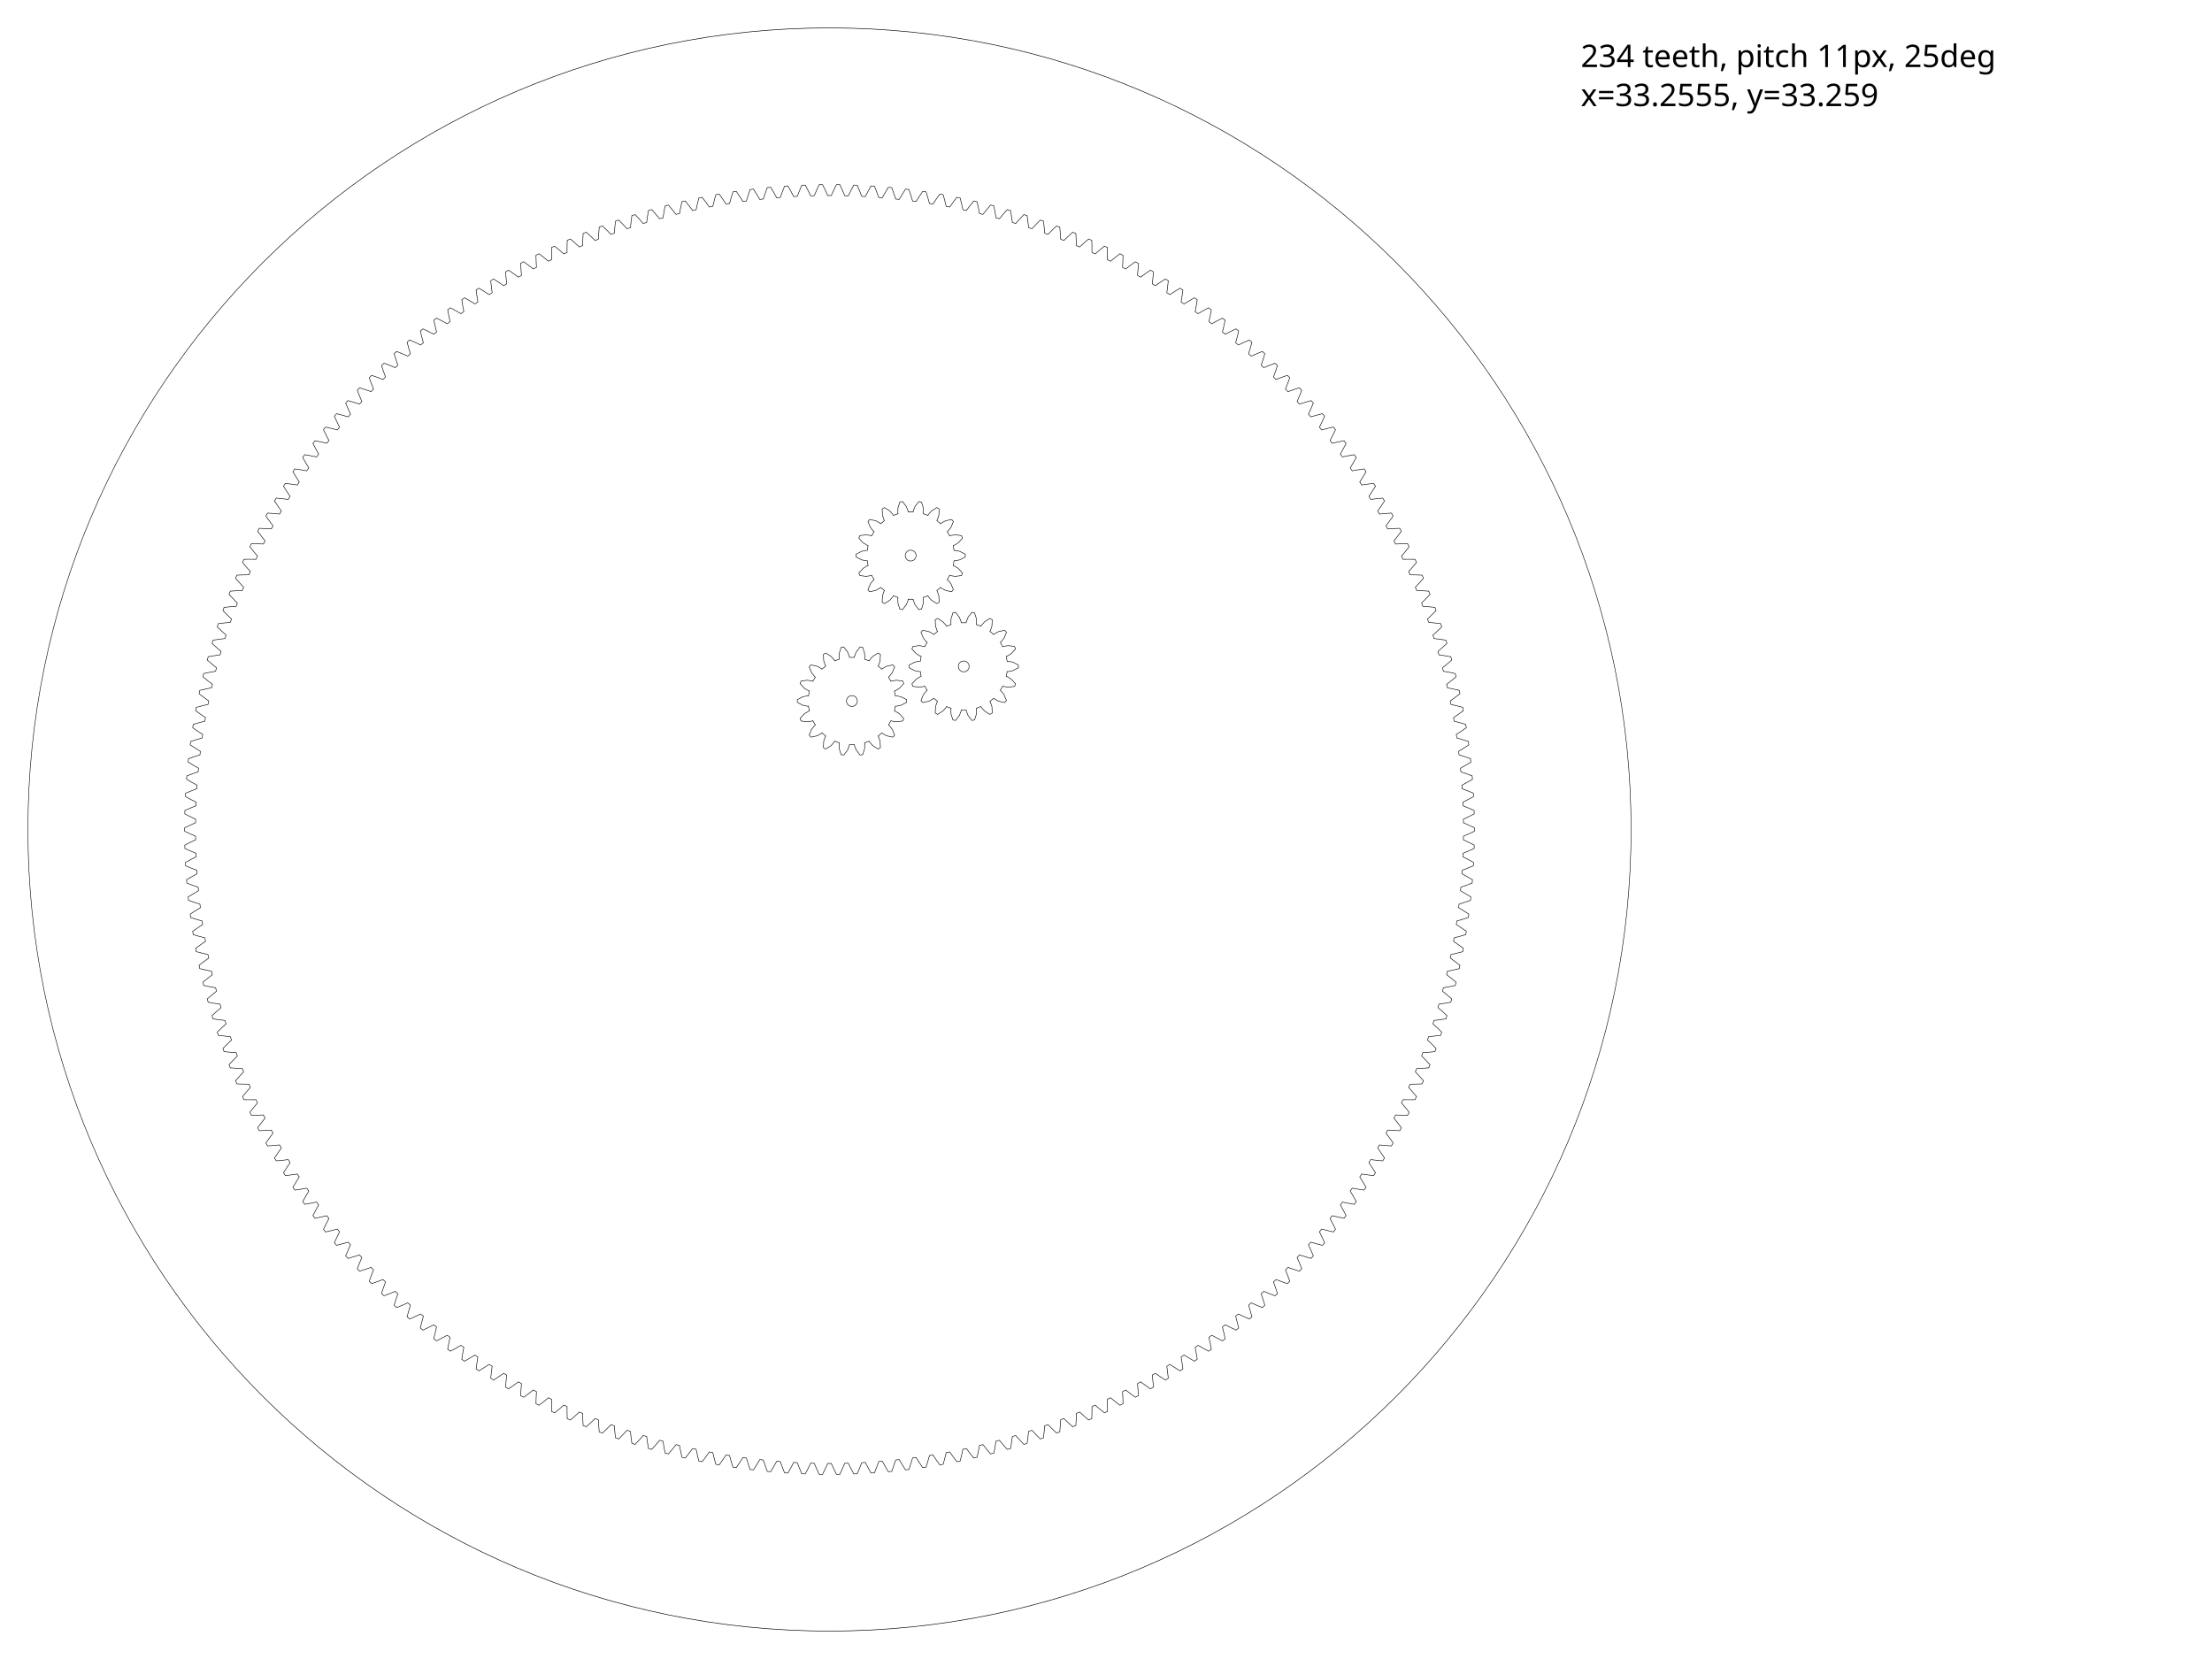
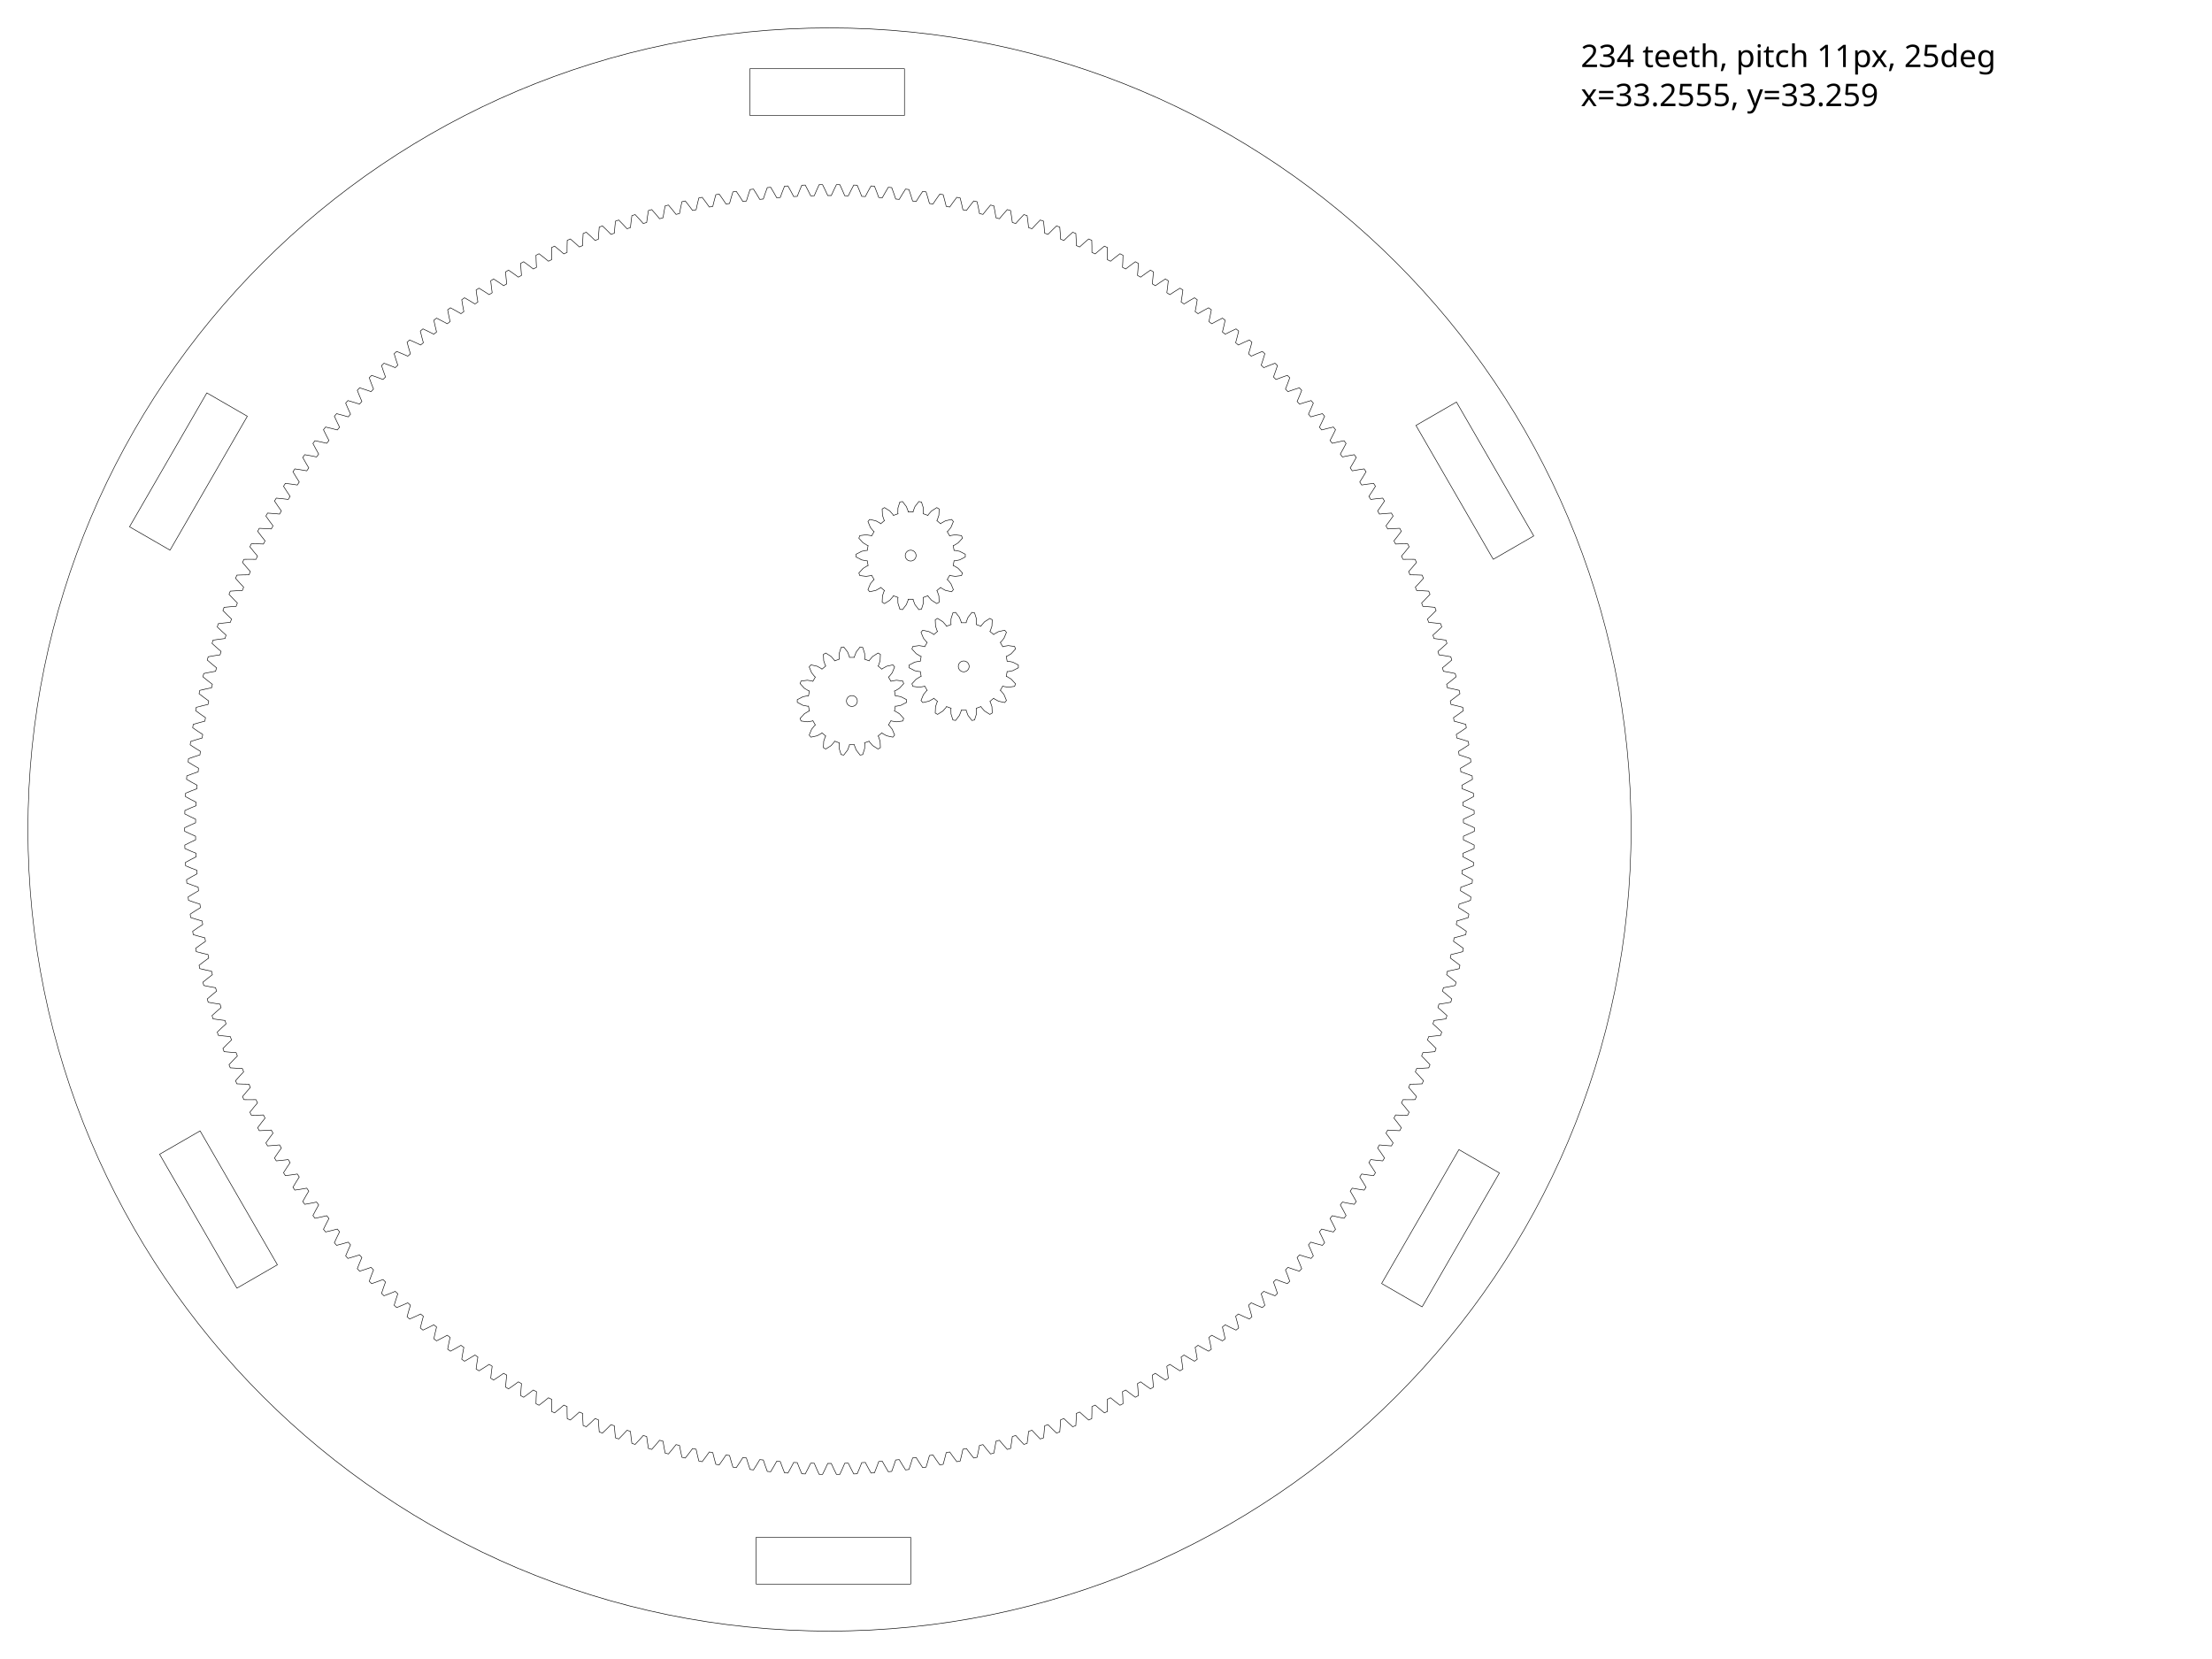
<svg xmlns="http://www.w3.org/2000/svg" width="1417.323" height="1062.992" id="svg2" version="1.1">
  <defs id="defs4" />
  <g transform="translate(0,10.62983)" id="layer1">
    <text transform="translate(0,-10.62983)" id="text3064" y="42.992" x="1012.857" style="font-size:20px;font-style:normal;font-weight:normal;line-height:125%;letter-spacing:0px;word-spacing:0px;fill:#000000;fill-opacity:1;stroke:none;font-family:Sans" xml:space="preserve">
      <tspan y="42.992" x="1012.857" id="tspan3066">234 teeth, pitch 11px, 25deg</tspan>
      <tspan id="tspan3068" y="67.992" x="1012.857">x=33.2555, y=33.259</tspan>
    </text>
    <g id="g4046" transform="matrix(1.000106,0,0,1.000106,-15.26731,28.97488)">
      <path style="fill:none;stroke:#000000;stroke-width:0.271;stroke-linecap:round;stroke-linejoin:round;stroke-miterlimit:4;stroke-opacity:1;stroke-dasharray:none" id="path3012" d="m 1001.429,770.849 c 0,204.74 -186.441,370.714 -416.429,370.714 -229.987,0 -416.429,-165.974 -416.429,-370.714 0,-204.74 186.441,-370.714 416.429,-370.714 229.987,0 416.429,165.974 416.429,370.714 z" transform="matrix(1.23322,0,0,1.385293,-174.7281,-576.0128)" />
      <g style="fill:none;stroke:#000000;stroke-width:0.354;stroke-miterlimit:4;stroke-opacity:1;stroke-dasharray:none" transform="translate(546.7055,491.8392)" id="g4028">
        <path style="fill:none;stroke:#000000;stroke-width:0.354;stroke-miterlimit:4;stroke-opacity:1;stroke-dasharray:none" d="m 406.141,-4.313 3.515,1.563 3.509,1.655 0,2.19 -3.509,1.655 -3.515,1.563 -0.031,2.28 3.472,1.656 3.463,1.749 -0.059,2.189 -3.552,1.56 -3.556,1.468 -0.091,2.279 3.426,1.749 3.415,1.841 -0.118,2.187 -3.593,1.464 -3.593,1.372 -0.153,2.275 3.377,1.841 3.365,1.931 -0.176,2.184 -3.631,1.367 -3.629,1.274 -0.214,2.271 3.327,1.93 3.311,2.022 -0.234,2.177 -3.667,1.27 -3.662,1.176 -0.275,2.264 3.274,2.019 3.256,2.11 -0.293,2.171 -3.699,1.17 -3.693,1.078 -0.335,2.256 3.219,2.106 3.198,2.196 -0.351,2.162 -3.729,1.071 -3.721,0.978 -0.396,2.246 3.161,2.192 3.139,2.282 -0.41,2.151 -3.756,0.97 -3.745,0.879 -0.457,2.234 3.102,2.276 3.075,2.365 -0.466,2.14 -3.782,0.869 -3.767,0.777 -0.516,2.221 3.039,2.359 3.011,2.446 -0.524,2.127 -3.803,0.767 -3.787,0.676 -0.576,2.207 2.975,2.439 2.944,2.527 -0.581,2.111 -3.822,0.665 -3.804,0.574 -0.634,2.191 2.908,2.518 2.875,2.604 -0.638,2.096 -3.838,0.562 -3.818,0.471 -0.693,2.173 2.839,2.595 2.805,2.681 -0.694,2.078 -3.853,0.458 -3.829,0.369 -0.751,2.154 2.769,2.67 2.731,2.756 -0.749,2.058 -3.863,0.355 -3.838,0.266 -0.808,2.132 2.695,2.744 2.657,2.828 -0.804,2.037 -3.872,0.251 -3.843,0.163 -0.866,2.11 2.622,2.815 2.579,2.898 -0.858,2.015 -3.877,0.147 -3.846,0.06 -0.922,2.086 2.544,2.885 2.501,2.966 -0.912,1.991 -3.88,0.043 -3.846,-0.044 -0.978,2.061 2.467,2.952 2.42,3.032 -0.965,1.966 -3.88,-0.061 -3.844,-0.147 -1.032,2.033 2.386,3.017 2.338,3.097 -1.018,1.939 -3.876,-0.166 -3.839,-0.249 -1.086,2.004 2.304,3.081 2.254,3.157 -1.069,1.912 -3.871,-0.27 -3.83,-0.353 -1.141,1.975 2.221,3.141 2.169,3.217 -1.121,1.882 -3.862,-0.373 -3.819,-0.455 -1.193,1.943 2.136,3.2 2.081,3.274 -1.171,1.851 -3.85,-0.477 -3.806,-0.558 -1.245,1.911 2.049,3.256 1.993,3.329 -1.22,1.819 -3.836,-0.58 -3.79,-0.66 -1.295,1.877 1.961,3.309 1.902,3.381 -1.268,1.786 -3.819,-0.683 -3.771,-0.761 -1.345,1.841 1.871,3.361 1.811,3.431 -1.315,1.751 -3.8,-0.785 -3.749,-0.862 -1.394,1.804 1.78,3.41 1.719,3.478 -1.362,1.716 -3.778,-0.887 -3.724,-0.963 -1.442,1.766 1.688,3.457 1.625,3.523 -1.408,1.678 -3.752,-0.988 -3.697,-1.062 -1.49,1.727 1.595,3.501 1.529,3.565 -1.452,1.64 -3.724,-1.089 -3.667,-1.161 -1.535,1.687 1.5,3.542 1.433,3.605 -1.496,1.6 -3.693,-1.188 -3.635,-1.259 -1.58,1.645 1.405,3.581 1.335,3.642 -1.538,1.559 -3.66,-1.286 -3.6,-1.357 -1.623,1.602 1.308,3.618 1.237,3.677 -1.58,1.517 -3.624,-1.384 -3.562,-1.453 -1.666,1.558 1.211,3.651 1.138,3.709 -1.62,1.474 -3.586,-1.481 -3.521,-1.548 -1.707,1.513 1.112,3.682 1.038,3.738 -1.659,1.431 -3.545,-1.577 -3.479,-1.642 -1.747,1.466 1.013,3.711 0.937,3.765 -1.696,1.385 -3.501,-1.672 -3.434,-1.734 -1.786,1.418 0.913,3.737 0.836,3.789 -1.733,1.339 -3.455,-1.765 -3.386,-1.826 -1.823,1.37 0.812,3.76 0.734,3.81 -1.768,1.292 -3.407,-1.857 -3.335,-1.916 -1.86,1.32 0.711,3.781 0.632,3.828 -1.803,1.244 -3.355,-1.948 -3.283,-2.005 -1.894,1.27 0.609,3.798 0.528,3.844 -1.835,1.195 -3.302,-2.037 -3.228,-2.092 -1.927,1.218 0.507,3.814 0.425,3.856 -1.867,1.146 -3.246,-2.126 -3.17,-2.178 -1.96,1.167 0.404,3.825 0.322,3.867 -1.897,1.095 -3.188,-2.212 -3.111,-2.263 -1.99,1.114 0.302,3.835 0.217,3.874 -1.925,1.043 -3.128,-2.296 -3.049,-2.345 -2.019,1.059 0.198,3.842 0.114,3.878 -1.953,0.992 -3.064,-2.38 -2.985,-2.426 -2.047,1.005 0.095,3.846 0.009,3.879 -1.979,0.939 -2.999,-2.461 -2.919,-2.505 -2.073,0.95 -0.008,3.846 -0.095,3.879 -2.003,0.885 -2.933,-2.54 -2.85,-2.583 -2.098,0.893 -0.112,3.846 -0.199,3.874 -2.026,0.832 -2.863,-2.619 -2.78,-2.659 -2.121,0.838 -0.215,3.84 -0.303,3.868 -2.048,0.777 -2.791,-2.694 -2.708,-2.733 -2.143,0.78 -0.318,3.834 -0.406,3.858 -2.068,0.722 -2.719,-2.769 -2.633,-2.804 -2.163,0.722 -0.421,3.824 -0.51,3.846 -2.086,0.666 -2.643,-2.84 -2.557,-2.874 -2.182,0.663 -0.523,3.812 -0.613,3.831 -2.104,0.609 -2.566,-2.91 -2.479,-2.942 -2.199,0.605 -0.625,3.796 -0.716,3.813 -2.119,0.553 -2.487,-2.978 -2.399,-3.007 -2.214,0.545 -0.727,3.778 -0.818,3.792 -2.133,0.496 -2.406,-3.044 -2.318,-3.07 -2.228,0.486 -0.828,3.757 -0.919,3.769 -2.146,0.438 -2.324,-3.107 -2.234,-3.132 -2.24,0.426 -0.929,3.733 -1.02,3.744 -2.157,0.38 -2.239,-3.168 -2.15,-3.191 -2.251,0.366 -1.028,3.707 -1.12,3.714 -2.167,0.323 -2.153,-3.228 -2.063,-3.247 -2.26,0.305 -1.128,3.678 -1.219,3.683 -2.175,0.264 -2.065,-3.284 -1.975,-3.301 -2.268,0.245 -1.226,3.646 -1.318,3.649 -2.181,0.205 -1.976,-3.338 -1.886,-3.353 -2.273,0.184 -1.323,3.611 -1.416,3.613 -2.186,0.147 -1.886,-3.391 -1.795,-3.402 -2.277,0.122 -1.42,3.576 -1.512,3.573 -2.189,0.088 -1.795,-3.44 -1.703,-3.449 -2.279,0.061 -1.516,3.536 -1.607,3.531 -2.19,0.029 -1.702,-3.486 -1.61,-3.494 -2.28,0 -1.61,3.494 -1.702,3.486 -2.19,-0.029 -1.607,-3.531 -1.516,-3.536 -2.279,-0.061 -1.703,3.449 -1.795,3.44 -2.189,-0.088 -1.512,-3.573 -1.42,-3.576 -2.277,-0.122 -1.795,3.402 -1.886,3.391 -2.186,-0.147 -1.416,-3.613 -1.323,-3.611 -2.273,-0.184 -1.886,3.353 -1.976,3.338 -2.181,-0.205 -1.318,-3.649 -1.226,-3.646 -2.268,-0.245 -1.975,3.301 -2.065,3.284 -2.175,-0.264 -1.219,-3.683 -1.128,-3.678 -2.26,-0.305 -2.063,3.247 -2.153,3.228 -2.167,-0.323 -1.12,-3.714 -1.028,-3.707 -2.251,-0.366 -2.15,3.191 -2.239,3.168 -2.157,-0.38 -1.02,-3.744 -0.929,-3.733 -2.24,-0.426 -2.234,3.132 -2.324,3.107 -2.146,-0.438 -0.919,-3.769 -0.828,-3.757 -2.228,-0.486 -2.318,3.07 -2.406,3.044 -2.133,-0.496 -0.818,-3.792 -0.727,-3.778 -2.214,-0.545 -2.399,3.007 -2.487,2.978 -2.119,-0.553 -0.716,-3.813 -0.625,-3.796 -2.199,-0.605 -2.479,2.942 -2.566,2.91 -2.104,-0.609 -0.613,-3.831 -0.523,-3.812 -2.182,-0.663 -2.557,2.874 -2.643,2.84 -2.086,-0.666 -0.51,-3.846 -0.421,-3.824 -2.163,-0.722 -2.633,2.804 -2.719,2.769 -2.068,-0.722 -0.406,-3.858 -0.318,-3.834 -2.143,-0.78 -2.708,2.733 -2.791,2.694 -2.048,-0.777 -0.303,-3.868 -0.215,-3.84 -2.121,-0.838 -2.78,2.659 -2.863,2.619 -2.026,-0.832 -0.199,-3.874 -0.112,-3.846 -2.098,-0.893 -2.85,2.583 -2.933,2.54 -2.003,-0.885 -0.095,-3.879 -0.008,-3.846 -2.073,-0.95 -2.919,2.505 -2.999,2.461 -1.979,-0.939 0.009,-3.879 0.095,-3.846 -2.047,-1.005 -2.985,2.426 -3.064,2.38 -1.953,-0.992 0.114,-3.878 0.198,-3.842 -2.019,-1.059 -3.049,2.345 -3.128,2.296 -1.925,-1.043 0.217,-3.874 0.302,-3.835 -1.99,-1.114 -3.111,2.263 -3.188,2.212 -1.897,-1.095 0.322,-3.867 0.404,-3.825 -1.96,-1.167 -3.17,2.178 -3.246,2.126 -1.867,-1.146 0.425,-3.856 0.507,-3.814 -1.927,-1.218 -3.228,2.092 -3.302,2.037 -1.835,-1.195 0.528,-3.844 0.609,-3.798 -1.894,-1.27 -3.283,2.005 -3.355,1.948 -1.803,-1.244 0.632,-3.828 0.711,-3.781 -1.86,-1.32 -3.335,1.916 -3.407,1.857 -1.768,-1.292 0.734,-3.81 0.812,-3.76 -1.823,-1.37 -3.386,1.826 -3.455,1.765 -1.733,-1.339 0.836,-3.789 0.913,-3.737 -1.786,-1.418 -3.434,1.734 -3.501,1.672 -1.696,-1.385 0.937,-3.765 1.013,-3.711 -1.747,-1.466 -3.479,1.642 -3.545,1.577 -1.659,-1.431 1.038,-3.738 1.112,-3.682 -1.707,-1.513 -3.521,1.548 -3.586,1.481 -1.62,-1.474 1.138,-3.709 1.211,-3.651 -1.666,-1.558 -3.562,1.453 -3.624,1.384 -1.58,-1.517 1.237,-3.677 1.308,-3.618 -1.623,-1.602 -3.6,1.357 -3.66,1.286 -1.538,-1.559 1.335,-3.642 1.405,-3.581 -1.58,-1.645 -3.635,1.259 -3.693,1.188 -1.496,-1.6 1.433,-3.605 1.5,-3.542 -1.535,-1.687 -3.667,1.161 -3.724,1.089 -1.452,-1.64 1.529,-3.565 1.595,-3.501 -1.49,-1.727 -3.697,1.062 -3.752,0.988 -1.408,-1.678 1.625,-3.523 1.688,-3.457 -1.442,-1.766 -3.724,0.963 -3.778,0.887 -1.362,-1.716 1.719,-3.478 1.78,-3.41 -1.394,-1.804 -3.749,0.862 -3.8,0.785 -1.315,-1.751 1.811,-3.431 1.871,-3.361 -1.345,-1.841 -3.771,0.761 -3.819,0.683 -1.268,-1.786 1.902,-3.381 1.961,-3.309 -1.295,-1.877 -3.79,0.66 -3.836,0.58 -1.22,-1.819 1.993,-3.329 2.049,-3.256 -1.245,-1.911 -3.806,0.558 -3.85,0.477 -1.171,-1.851 2.081,-3.274 2.136,-3.2 -1.193,-1.943 -3.819,0.455 -3.862,0.373 -1.121,-1.882 2.169,-3.217 2.221,-3.141 -1.141,-1.975 -3.83,0.353 -3.871,0.27 -1.069,-1.912 2.254,-3.157 2.304,-3.081 -1.086,-2.004 -3.839,0.249 -3.876,0.166 -1.018,-1.939 2.338,-3.097 2.386,-3.017 -1.032,-2.033 -3.844,0.147 -3.88,0.061 -0.965,-1.966 2.42,-3.032 2.467,-2.952 -0.978,-2.061 -3.846,0.044 -3.88,-0.043 -0.912,-1.991 2.501,-2.966 2.544,-2.885 -0.922,-2.086 -3.846,-0.06 -3.877,-0.147 -0.858,-2.015 2.579,-2.898 2.622,-2.815 -0.866,-2.11 -3.843,-0.163 -3.872,-0.251 -0.804,-2.037 2.657,-2.828 2.695,-2.744 -0.808,-2.132 -3.838,-0.266 -3.863,-0.355 -0.749,-2.058 2.731,-2.756 2.769,-2.67 -0.751,-2.154 -3.829,-0.369 -3.853,-0.458 -0.694,-2.078 2.805,-2.681 2.839,-2.595 -0.693,-2.173 -3.818,-0.471 -3.838,-0.562 -0.638,-2.096 2.875,-2.604 2.908,-2.518 -0.634,-2.191 -3.804,-0.574 -3.822,-0.665 -0.581,-2.111 2.944,-2.527 2.975,-2.439 -0.576,-2.207 -3.787,-0.676 -3.803,-0.767 -0.524,-2.127 3.011,-2.446 3.039,-2.359 -0.516,-2.221 -3.767,-0.777 -3.782,-0.869 -0.466,-2.14 3.075,-2.365 3.102,-2.276 -0.457,-2.234 -3.745,-0.879 -3.756,-0.97 -0.41,-2.151 3.139,-2.282 3.161,-2.192 -0.396,-2.246 -3.721,-0.978 -3.729,-1.071 -0.351,-2.162 3.198,-2.196 3.219,-2.106 -0.335,-2.256 -3.693,-1.078 -3.699,-1.17 -0.293,-2.171 3.256,-2.11 3.274,-2.019 -0.275,-2.264 -3.662,-1.176 -3.667,-1.27 -0.234,-2.177 3.311,-2.022 3.327,-1.93 -0.214,-2.271 -3.629,-1.274 -3.631,-1.367 -0.176,-2.184 3.365,-1.931 3.377,-1.841 -0.153,-2.275 -3.593,-1.372 -3.593,-1.464 -0.118,-2.187 3.415,-1.841 3.426,-1.749 -0.091,-2.279 -3.556,-1.468 -3.552,-1.56 -0.059,-2.189 3.463,-1.749 3.472,-1.656 -0.031,-2.28 -3.515,-1.563 -3.509,-1.655 0,-2.19 3.509,-1.655 3.515,-1.563 0.031,-2.28 -3.472,-1.656 -3.463,-1.749 0.059,-2.189 3.552,-1.56 3.556,-1.468 0.091,-2.279 -3.426,-1.749 -3.415,-1.841 0.118,-2.187 3.593,-1.464 3.593,-1.372 0.153,-2.275 -3.377,-1.841 -3.365,-1.931 0.176,-2.184 3.631,-1.367 3.629,-1.274 0.214,-2.271 -3.327,-1.93 -3.311,-2.022 0.234,-2.177 3.667,-1.27 3.662,-1.176 0.275,-2.264 -3.274,-2.019 -3.256,-2.11 0.293,-2.171 3.699,-1.17 3.693,-1.078 0.335,-2.256 -3.219,-2.106 -3.198,-2.196 0.351,-2.162 3.729,-1.071 3.721,-0.978 0.396,-2.246 -3.161,-2.192 -3.139,-2.282 0.41,-2.151 3.756,-0.97 3.745,-0.879 0.457,-2.234 -3.102,-2.276 -3.075,-2.365 0.466,-2.14 3.782,-0.869 3.767,-0.777 0.516,-2.221 -3.039,-2.359 -3.011,-2.446 0.524,-2.127 3.803,-0.767 3.787,-0.676 0.576,-2.207 -2.975,-2.439 -2.944,-2.527 0.581,-2.111 3.822,-0.665 3.804,-0.574 0.634,-2.191 -2.908,-2.518 -2.875,-2.604 0.638,-2.096 3.838,-0.562 3.818,-0.471 0.693,-2.173 -2.839,-2.595 -2.805,-2.681 0.694,-2.078 3.853,-0.458 3.829,-0.369 0.751,-2.154 -2.769,-2.67 -2.731,-2.756 0.749,-2.058 3.863,-0.355 3.838,-0.266 0.808,-2.132 -2.695,-2.744 -2.657,-2.828 0.804,-2.037 3.872,-0.251 3.843,-0.163 0.866,-2.11 -2.622,-2.815 -2.579,-2.898 0.858,-2.015 3.877,-0.147 3.846,-0.06 0.922,-2.086 -2.544,-2.885 -2.501,-2.966 0.912,-1.991 3.88,-0.043 3.846,0.044 0.978,-2.061 -2.467,-2.952 -2.42,-3.032 0.965,-1.966 3.88,0.061 3.844,0.147 1.032,-2.033 -2.386,-3.017 -2.338,-3.097 1.018,-1.939 3.876,0.166 3.839,0.249 1.086,-2.004 -2.304,-3.081 -2.254,-3.157 1.069,-1.912 3.871,0.27 3.83,0.353 1.141,-1.975 -2.221,-3.141 -2.169,-3.217 1.121,-1.882 3.862,0.373 3.819,0.455 1.193,-1.943 -2.136,-3.2 -2.081,-3.274 1.171,-1.851 3.85,0.477 3.806,0.558 1.245,-1.911 -2.049,-3.256 -1.993,-3.329 1.22,-1.819 3.836,0.58 3.79,0.66 1.295,-1.877 -1.961,-3.309 -1.902,-3.381 1.268,-1.786 3.819,0.683 3.771,0.761 1.345,-1.841 -1.871,-3.361 -1.811,-3.431 1.315,-1.751 3.8,0.785 3.749,0.862 1.394,-1.804 -1.78,-3.41 -1.719,-3.478 1.362,-1.716 3.778,0.887 3.724,0.963 1.442,-1.766 -1.688,-3.457 -1.625,-3.523 1.408,-1.678 3.752,0.988 3.697,1.062 1.49,-1.727 -1.595,-3.501 -1.529,-3.565 1.452,-1.64 3.724,1.089 3.667,1.161 1.535,-1.687 -1.5,-3.542 -1.433,-3.605 1.496,-1.6 3.693,1.188 3.635,1.259 1.58,-1.645 -1.405,-3.581 -1.335,-3.642 1.538,-1.559 3.66,1.286 3.6,1.357 1.623,-1.602 -1.308,-3.618 -1.237,-3.677 1.58,-1.517 3.624,1.384 3.562,1.453 1.666,-1.558 -1.211,-3.651 -1.138,-3.709 1.62,-1.474 3.586,1.481 3.521,1.548 1.707,-1.513 -1.112,-3.682 -1.038,-3.738 1.659,-1.431 3.545,1.577 3.479,1.642 1.747,-1.466 -1.013,-3.711 -0.937,-3.765 1.696,-1.385 3.501,1.672 3.434,1.734 1.786,-1.418 -0.913,-3.737 -0.836,-3.789 1.733,-1.339 3.455,1.765 3.386,1.826 1.823,-1.37 -0.812,-3.76 -0.734,-3.81 1.768,-1.292 3.407,1.857 3.335,1.916 1.86,-1.32 -0.711,-3.781 -0.632,-3.828 1.803,-1.244 3.355,1.948 3.283,2.005 1.894,-1.27 -0.609,-3.798 -0.528,-3.844 1.835,-1.195 3.302,2.037 3.228,2.092 1.927,-1.218 -0.507,-3.814 -0.425,-3.856 1.867,-1.146 3.246,2.126 3.17,2.178 1.96,-1.167 -0.404,-3.825 -0.322,-3.867 1.897,-1.095 3.188,2.212 3.111,2.263 1.99,-1.114 -0.302,-3.835 -0.217,-3.874 1.925,-1.043 3.128,2.296 3.049,2.345 2.019,-1.059 -0.198,-3.842 -0.114,-3.878 1.953,-0.992 3.064,2.38 2.985,2.426 2.047,-1.005 -0.095,-3.846 -0.009,-3.879 1.979,-0.939 2.999,2.461 2.919,2.505 2.073,-0.95 0.008,-3.846 0.095,-3.879 2.003,-0.885 2.933,2.54 2.85,2.583 2.098,-0.893 0.112,-3.846 0.199,-3.874 2.026,-0.832 2.863,2.619 2.78,2.659 2.121,-0.838 0.215,-3.84 0.303,-3.868 2.048,-0.777 2.791,2.694 2.708,2.733 2.143,-0.78 0.318,-3.834 0.406,-3.858 2.068,-0.722 2.719,2.769 2.633,2.804 2.163,-0.722 0.421,-3.824 0.51,-3.846 2.086,-0.666 2.643,2.84 2.557,2.874 2.182,-0.663 0.523,-3.812 0.613,-3.831 2.104,-0.609 2.566,2.91 2.479,2.942 2.199,-0.605 0.625,-3.796 0.716,-3.813 2.119,-0.553 2.487,2.978 2.399,3.007 2.214,-0.545 0.727,-3.778 0.818,-3.792 2.133,-0.496 2.406,3.044 2.318,3.07 2.228,-0.486 0.828,-3.757 0.919,-3.769 2.146,-0.438 2.324,3.107 2.234,3.132 2.24,-0.426 0.929,-3.733 1.02,-3.744 2.157,-0.38 2.239,3.168 2.15,3.191 2.251,-0.366 1.028,-3.707 1.12,-3.714 2.167,-0.323 2.153,3.228 2.063,3.247 2.26,-0.305 1.128,-3.678 1.219,-3.683 2.175,-0.264 2.065,3.284 1.975,3.301 2.268,-0.245 1.226,-3.646 1.318,-3.649 2.181,-0.205 1.976,3.338 1.886,3.353 2.273,-0.184 1.323,-3.611 1.416,-3.613 2.186,-0.147 1.886,3.391 1.795,3.402 2.277,-0.122 1.42,-3.576 1.512,-3.573 2.189,-0.088 1.795,3.44 1.703,3.449 2.279,-0.061 1.516,-3.536 1.607,-3.531 2.19,-0.029 1.702,3.486 1.61,3.494 2.28,0 1.61,-3.494 1.702,-3.486 2.19,0.029 1.607,3.531 1.516,3.536 2.279,0.061 1.703,-3.449 1.795,-3.44 2.189,0.088 1.512,3.573 1.42,3.576 2.277,0.122 1.795,-3.402 1.886,-3.391 2.186,0.147 1.416,3.613 1.323,3.611 2.273,0.184 1.886,-3.353 1.976,-3.338 2.181,0.205 1.318,3.649 1.226,3.646 2.268,0.245 1.975,-3.301 2.065,-3.284 2.175,0.264 1.219,3.683 1.128,3.678 2.26,0.305 2.063,-3.247 2.153,-3.228 2.167,0.323 1.12,3.714 1.028,3.707 2.251,0.366 2.15,-3.191 2.239,-3.168 2.157,0.38 1.02,3.744 0.929,3.733 2.24,0.426 2.234,-3.132 2.324,-3.107 2.146,0.438 0.919,3.769 0.828,3.757 2.228,0.486 2.318,-3.07 2.406,-3.044 2.133,0.496 0.818,3.792 0.727,3.778 2.214,0.545 2.399,-3.007 2.487,-2.978 2.119,0.553 0.716,3.813 0.625,3.796 2.199,0.605 2.479,-2.942 2.566,-2.91 2.104,0.609 0.613,3.831 0.523,3.812 2.182,0.663 2.557,-2.874 2.643,-2.84 2.086,0.666 0.51,3.846 0.421,3.824 2.163,0.722 2.633,-2.804 2.719,-2.769 2.068,0.722 0.406,3.858 0.318,3.834 2.143,0.78 2.708,-2.733 2.791,-2.694 2.048,0.777 0.303,3.868 0.215,3.84 2.121,0.838 2.78,-2.659 2.863,-2.619 2.026,0.832 0.199,3.874 0.112,3.846 2.098,0.893 2.85,-2.583 2.933,-2.54 2.003,0.885 0.095,3.879 0.008,3.846 2.073,0.95 2.919,-2.505 2.999,-2.461 1.979,0.939 -0.009,3.879 -0.095,3.846 2.047,1.005 2.985,-2.426 3.064,-2.38 1.953,0.992 -0.114,3.878 -0.198,3.842 2.019,1.059 3.049,-2.345 3.128,-2.296 1.925,1.043 -0.217,3.874 -0.302,3.835 1.99,1.114 3.111,-2.263 3.188,-2.212 1.897,1.095 -0.322,3.867 -0.404,3.825 1.96,1.167 3.17,-2.178 3.246,-2.126 1.867,1.146 -0.425,3.856 -0.507,3.814 1.927,1.218 3.228,-2.092 3.302,-2.037 1.835,1.195 -0.528,3.844 -0.609,3.798 1.894,1.27 3.283,-2.005 3.355,-1.948 1.803,1.244 -0.632,3.828 -0.711,3.781 1.86,1.32 3.335,-1.916 3.407,-1.857 1.768,1.292 -0.734,3.81 -0.812,3.76 1.823,1.37 3.386,-1.826 3.455,-1.765 1.733,1.339 -0.836,3.789 -0.913,3.737 1.786,1.418 3.434,-1.734 3.501,-1.672 1.696,1.385 -0.937,3.765 -1.013,3.711 1.747,1.466 3.479,-1.642 3.545,-1.577 1.659,1.431 -1.038,3.738 -1.112,3.682 1.707,1.513 3.521,-1.548 3.586,-1.481 1.62,1.474 -1.138,3.709 -1.211,3.651 1.666,1.558 3.562,-1.453 3.624,-1.384 1.58,1.517 -1.237,3.677 -1.308,3.618 1.623,1.602 3.6,-1.357 3.66,-1.286 1.538,1.559 -1.335,3.642 -1.405,3.581 1.58,1.645 3.635,-1.259 3.693,-1.188 1.496,1.6 -1.433,3.605 -1.5,3.542 1.535,1.687 3.667,-1.161 3.724,-1.089 1.452,1.64 -1.529,3.565 -1.595,3.501 1.49,1.727 3.697,-1.062 3.752,-0.988 1.408,1.678 -1.625,3.523 -1.688,3.457 1.442,1.766 3.724,-0.963 3.778,-0.887 1.362,1.716 -1.719,3.478 -1.78,3.41 1.394,1.804 3.749,-0.862 3.8,-0.785 1.315,1.751 -1.811,3.431 -1.871,3.361 1.345,1.841 3.771,-0.761 3.819,-0.683 1.268,1.786 -1.902,3.381 -1.961,3.309 1.295,1.877 3.79,-0.66 3.836,-0.58 1.22,1.819 -1.993,3.329 -2.049,3.256 1.245,1.911 3.806,-0.558 3.85,-0.477 1.171,1.851 -2.081,3.274 -2.136,3.2 1.193,1.943 3.819,-0.455 3.862,-0.373 1.121,1.882 -2.169,3.217 -2.221,3.141 1.141,1.975 3.83,-0.353 3.871,-0.27 1.069,1.912 -2.254,3.157 -2.304,3.081 1.086,2.004 3.839,-0.249 3.876,-0.166 1.018,1.939 -2.338,3.097 -2.386,3.017 1.032,2.033 3.844,-0.147 3.88,-0.061 0.965,1.966 -2.42,3.032 -2.467,2.952 0.978,2.061 3.846,-0.044 3.88,0.043 0.912,1.991 -2.501,2.966 -2.544,2.885 0.922,2.086 3.846,0.06 3.877,0.147 0.858,2.015 -2.579,2.898 -2.622,2.815 0.866,2.11 3.843,0.163 3.872,0.251 0.804,2.037 -2.657,2.828 -2.695,2.744 0.808,2.132 3.838,0.266 3.863,0.355 0.749,2.058 -2.731,2.756 -2.769,2.67 0.751,2.154 3.829,0.369 3.853,0.458 0.694,2.078 -2.805,2.681 -2.839,2.595 0.693,2.173 3.818,0.471 3.838,0.562 0.638,2.096 -2.875,2.604 -2.908,2.518 0.634,2.191 3.804,0.574 3.822,0.665 0.581,2.111 -2.944,2.527 -2.975,2.439 0.576,2.207 3.787,0.676 3.803,0.767 0.524,2.127 -3.011,2.446 -3.039,2.359 0.516,2.221 3.767,0.777 3.782,0.869 0.466,2.14 -3.075,2.365 -3.102,2.276 0.457,2.234 3.745,0.879 3.756,0.97 0.41,2.151 -3.139,2.282 -3.161,2.192 0.396,2.246 3.721,0.978 3.729,1.071 0.351,2.162 -3.198,2.196 -3.219,2.106 0.335,2.256 3.693,1.078 3.699,1.17 0.293,2.171 -3.256,2.11 -3.274,2.019 0.275,2.264 3.662,1.176 3.667,1.27 0.234,2.177 -3.311,2.022 -3.327,1.93 0.214,2.271 3.629,1.274 3.631,1.367 0.176,2.184 -3.365,1.931 -3.377,1.841 0.153,2.275 3.593,1.372 3.593,1.464 0.118,2.187 -3.415,1.841 -3.426,1.749 0.091,2.279 3.556,1.468 3.552,1.56 0.059,2.189 -3.463,1.749 -3.472,1.656 z" id="path4030" />
      </g>
    </g>
    <path style="fill:none;stroke:#000000;stroke-width:0;stroke-linecap:round;stroke-linejoin:round;stroke-miterlimit:4;stroke-opacity:1;stroke-dasharray:none" id="path4051" d="m 575.585,423.414 a 15.203,14.496 0 1 1 -30.406,0 15.203,14.496 0 1 1 30.406,0 z" transform="translate(0,-10.62983)" />
    <g id="g4055" transform="translate(-5.5,96.5)" style="fill:none;stroke:#000000;stroke-width:0.354;stroke-miterlimit:4;stroke-opacity:1;stroke-dasharray:none">
      <g style="fill:none;stroke:#000000;stroke-width:0.354;stroke-miterlimit:4;stroke-opacity:1;stroke-dasharray:none" id="g3998" transform="translate(551.355,342.0413)">
        <path id="path4000" d="m 27.819,-3.277 0.545,-0.064 3.029,0.594 3.61,1.875 0,1.744 -3.61,1.875 -3.029,0.594 -0.545,-0.064 -0.557,3.159 0.534,0.126 2.643,1.594 2.751,2.997 -0.596,1.638 -4.034,0.527 -3.049,-0.478 -0.49,-0.246 -1.604,2.778 0.459,0.301 1.938,2.402 1.56,3.757 -1.12,1.336 -3.971,-0.885 -2.702,-1.492 -0.377,-0.399 -2.457,2.062 0.328,0.44 1,2.92 0.182,4.064 -1.51,0.872 -3.429,-2.19 -2.029,-2.326 -0.217,-0.504 -3.014,1.097 0.157,0.526 -0.059,3.086 -1.219,3.881 -1.717,0.303 -2.473,-3.23 -1.112,-2.88 -0.031,-0.548 -3.208,0 -0.031,0.548 -1.112,2.88 -2.473,3.23 -1.717,-0.303 -1.219,-3.881 -0.059,-3.086 0.157,-0.526 -3.014,-1.097 -0.217,0.504 -2.029,2.326 -3.429,2.19 -1.51,-0.872 0.182,-4.064 1,-2.92 0.328,-0.44 -2.457,-2.062 -0.377,0.399 -2.702,1.492 -3.971,0.885 -1.12,-1.336 1.56,-3.757 1.938,-2.402 0.459,-0.301 -1.604,-2.778 -0.49,0.246 -3.049,0.478 -4.034,-0.527 -0.596,-1.638 2.751,-2.997 2.643,-1.594 0.534,-0.126 -0.557,-3.159 -0.545,0.064 -3.029,-0.594 -3.61,-1.875 0,-1.744 3.61,-1.875 3.029,-0.594 0.545,0.064 0.557,-3.159 -0.534,-0.126 -2.643,-1.594 -2.751,-2.997 0.596,-1.638 4.034,-0.527 3.049,0.478 0.49,0.246 1.604,-2.778 -0.459,-0.301 -1.938,-2.402 -1.56,-3.757 1.12,-1.336 3.971,0.885 2.702,1.492 0.377,0.399 2.457,-2.062 -0.328,-0.44 -1,-2.92 -0.182,-4.064 1.51,-0.872 3.429,2.19 2.029,2.326 0.217,0.504 3.014,-1.097 -0.157,-0.526 0.059,-3.086 1.219,-3.881 1.717,-0.303 2.473,3.23 1.112,2.88 0.031,0.548 3.208,0 0.031,-0.548 1.112,-2.88 2.473,-3.23 1.717,0.303 1.219,3.881 0.059,3.086 -0.157,0.526 3.014,1.097 0.217,-0.504 2.029,-2.326 3.429,-2.19 1.51,0.872 -0.182,4.064 -1,2.92 -0.328,0.44 2.457,2.062 0.377,-0.399 2.702,-1.492 3.971,-0.885 1.12,1.336 -1.56,3.757 -1.938,2.402 -0.459,0.301 1.604,2.778 0.49,-0.246 3.049,-0.478 4.034,0.527 0.596,1.638 -2.751,2.997 -2.643,1.594 -0.534,0.126 z" style="fill:none;stroke:#000000;stroke-width:0.354;stroke-miterlimit:4;stroke-opacity:1;stroke-dasharray:none" />
      </g>
      <path transform="matrix(0.4090423,0,0,0.4090423,333.2706,165.2316)" d="m 541.644,432.253 c 0,4.686 -3.799,8.485 -8.485,8.485 -4.686,0 -8.485,-3.799 -8.485,-8.485 0,-4.686 3.799,-8.485 8.485,-8.485 4.686,0 8.485,3.799 8.485,8.485 z" id="path4053" style="fill:none;stroke:#000000;stroke-width:0.866;stroke-linecap:round;stroke-linejoin:round;stroke-miterlimit:4;stroke-opacity:1;stroke-dasharray:none" />
    </g>
    <g id="g4055-0" transform="translate(32.14496,3.32096)" style="fill:none;stroke:#000000;stroke-width:0.354;stroke-miterlimit:4;stroke-opacity:1;stroke-dasharray:none">
      <g style="fill:none;stroke:#000000;stroke-width:0.354;stroke-miterlimit:4;stroke-opacity:1;stroke-dasharray:none" id="g3998-2" transform="translate(551.355,342.0413)">
        <path id="path4000-2" d="m 27.819,-3.277 0.545,-0.064 3.029,0.594 3.61,1.875 0,1.744 -3.61,1.875 -3.029,0.594 -0.545,-0.064 -0.557,3.159 0.534,0.126 2.643,1.594 2.751,2.997 -0.596,1.638 -4.034,0.527 -3.049,-0.478 -0.49,-0.246 -1.604,2.778 0.459,0.301 1.938,2.402 1.56,3.757 -1.12,1.336 -3.971,-0.885 -2.702,-1.492 -0.377,-0.399 -2.457,2.062 0.328,0.44 1,2.92 0.182,4.064 -1.51,0.872 -3.429,-2.19 -2.029,-2.326 -0.217,-0.504 -3.014,1.097 0.157,0.526 -0.059,3.086 -1.219,3.881 -1.717,0.303 -2.473,-3.23 -1.112,-2.88 -0.031,-0.548 -3.208,0 -0.031,0.548 -1.112,2.88 -2.473,3.23 -1.717,-0.303 -1.219,-3.881 -0.059,-3.086 0.157,-0.526 -3.014,-1.097 -0.217,0.504 -2.029,2.326 -3.429,2.19 -1.51,-0.872 0.182,-4.064 1,-2.92 0.328,-0.44 -2.457,-2.062 -0.377,0.399 -2.702,1.492 -3.971,0.885 -1.12,-1.336 1.56,-3.757 1.938,-2.402 0.459,-0.301 -1.604,-2.778 -0.49,0.246 -3.049,0.478 -4.034,-0.527 -0.596,-1.638 2.751,-2.997 2.643,-1.594 0.534,-0.126 -0.557,-3.159 -0.545,0.064 -3.029,-0.594 -3.61,-1.875 0,-1.744 3.61,-1.875 3.029,-0.594 0.545,0.064 0.557,-3.159 -0.534,-0.126 -2.643,-1.594 -2.751,-2.997 0.596,-1.638 4.034,-0.527 3.049,0.478 0.49,0.246 1.604,-2.778 -0.459,-0.301 -1.938,-2.402 -1.56,-3.757 1.12,-1.336 3.971,0.885 2.702,1.492 0.377,0.399 2.457,-2.062 -0.328,-0.44 -1,-2.92 -0.182,-4.064 1.51,-0.872 3.429,2.19 2.029,2.326 0.217,0.504 3.014,-1.097 -0.157,-0.526 0.059,-3.086 1.219,-3.881 1.717,-0.303 2.473,3.23 1.112,2.88 0.031,0.548 3.208,0 0.031,-0.548 1.112,-2.88 2.473,-3.23 1.717,0.303 1.219,3.881 0.059,3.086 -0.157,0.526 3.014,1.097 0.217,-0.504 2.029,-2.326 3.429,-2.19 1.51,0.872 -0.182,4.064 -1,2.92 -0.328,0.44 2.457,2.062 0.377,-0.399 2.702,-1.492 3.971,-0.885 1.12,1.336 -1.56,3.757 -1.938,2.402 -0.459,0.301 1.604,2.778 0.49,-0.246 3.049,-0.478 4.034,0.527 0.596,1.638 -2.751,2.997 -2.643,1.594 -0.534,0.126 z" style="fill:none;stroke:#000000;stroke-width:0.354;stroke-miterlimit:4;stroke-opacity:1;stroke-dasharray:none" />
      </g>
      <path transform="matrix(0.4090423,0,0,0.4090423,333.2706,165.2316)" d="m 541.644,432.253 c 0,4.686 -3.799,8.485 -8.485,8.485 -4.686,0 -8.485,-3.799 -8.485,-8.485 0,-4.686 3.799,-8.485 8.485,-8.485 4.686,0 8.485,3.799 8.485,8.485 z" id="path4053-6" style="fill:none;stroke:#000000;stroke-width:0.866;stroke-linecap:round;stroke-linejoin:round;stroke-miterlimit:4;stroke-opacity:1;stroke-dasharray:none" />
    </g>
    <g id="g4055-0-9" transform="translate(66.14496,74.32096)" style="fill:none;stroke:#000000;stroke-width:0.354;stroke-miterlimit:4;stroke-opacity:1;stroke-dasharray:none">
      <g style="fill:none;stroke:#000000;stroke-width:0.354;stroke-miterlimit:4;stroke-opacity:1;stroke-dasharray:none" id="g3998-2-2" transform="translate(551.355,342.0413)">
        <path id="path4000-2-6" d="m 27.819,-3.277 0.545,-0.064 3.029,0.594 3.61,1.875 0,1.744 -3.61,1.875 -3.029,0.594 -0.545,-0.064 -0.557,3.159 0.534,0.126 2.643,1.594 2.751,2.997 -0.596,1.638 -4.034,0.527 -3.049,-0.478 -0.49,-0.246 -1.604,2.778 0.459,0.301 1.938,2.402 1.56,3.757 -1.12,1.336 -3.971,-0.885 -2.702,-1.492 -0.377,-0.399 -2.457,2.062 0.328,0.44 1,2.92 0.182,4.064 -1.51,0.872 -3.429,-2.19 -2.029,-2.326 -0.217,-0.504 -3.014,1.097 0.157,0.526 -0.059,3.086 -1.219,3.881 -1.717,0.303 -2.473,-3.23 -1.112,-2.88 -0.031,-0.548 -3.208,0 -0.031,0.548 -1.112,2.88 -2.473,3.23 -1.717,-0.303 -1.219,-3.881 -0.059,-3.086 0.157,-0.526 -3.014,-1.097 -0.217,0.504 -2.029,2.326 -3.429,2.19 -1.51,-0.872 0.182,-4.064 1,-2.92 0.328,-0.44 -2.457,-2.062 -0.377,0.399 -2.702,1.492 -3.971,0.885 -1.12,-1.336 1.56,-3.757 1.938,-2.402 0.459,-0.301 -1.604,-2.778 -0.49,0.246 -3.049,0.478 -4.034,-0.527 -0.596,-1.638 2.751,-2.997 2.643,-1.594 0.534,-0.126 -0.557,-3.159 -0.545,0.064 -3.029,-0.594 -3.61,-1.875 0,-1.744 3.61,-1.875 3.029,-0.594 0.545,0.064 0.557,-3.159 -0.534,-0.126 -2.643,-1.594 -2.751,-2.997 0.596,-1.638 4.034,-0.527 3.049,0.478 0.49,0.246 1.604,-2.778 -0.459,-0.301 -1.938,-2.402 -1.56,-3.757 1.12,-1.336 3.971,0.885 2.702,1.492 0.377,0.399 2.457,-2.062 -0.328,-0.44 -1,-2.92 -0.182,-4.064 1.51,-0.872 3.429,2.19 2.029,2.326 0.217,0.504 3.014,-1.097 -0.157,-0.526 0.059,-3.086 1.219,-3.881 1.717,-0.303 2.473,3.23 1.112,2.88 0.031,0.548 3.208,0 0.031,-0.548 1.112,-2.88 2.473,-3.23 1.717,0.303 1.219,3.881 0.059,3.086 -0.157,0.526 3.014,1.097 0.217,-0.504 2.029,-2.326 3.429,-2.19 1.51,0.872 -0.182,4.064 -1,2.92 -0.328,0.44 2.457,2.062 0.377,-0.399 2.702,-1.492 3.971,-0.885 1.12,1.336 -1.56,3.757 -1.938,2.402 -0.459,0.301 1.604,2.778 0.49,-0.246 3.049,-0.478 4.034,0.527 0.596,1.638 -2.751,2.997 -2.643,1.594 -0.534,0.126 z" style="fill:none;stroke:#000000;stroke-width:0.354;stroke-miterlimit:4;stroke-opacity:1;stroke-dasharray:none" />
      </g>
      <path transform="matrix(0.4090423,0,0,0.4090423,333.2706,165.2316)" d="m 541.644,432.253 c 0,4.686 -3.799,8.485 -8.485,8.485 -4.686,0 -8.485,-3.799 -8.485,-8.485 0,-4.686 3.799,-8.485 8.485,-8.485 4.686,0 8.485,3.799 8.485,8.485 z" id="path4053-6-2" style="fill:none;stroke:#000000;stroke-width:0.866;stroke-linecap:round;stroke-linejoin:round;stroke-miterlimit:4;stroke-opacity:1;stroke-dasharray:none" />
    </g>
+     <rect style="fill:none;stroke:#000000;stroke-width:0.354;stroke-linecap:round;stroke-linejoin:round;stroke-miterlimit:4;stroke-opacity:1;stroke-dasharray:none" id="rect4114" width="29.966" height="99.061" x="235.328" y="142.548" transform="matrix(0.8660254,0.5,-0.5,0.8660254,0,0)" />
+     <rect style="fill:none;stroke:#000000;stroke-width:0.354;stroke-linecap:round;stroke-linejoin:round;stroke-miterlimit:4;stroke-opacity:1;stroke-dasharray:none" id="rect4114-8" width="29.966" height="99.061" x="1172.539" y="161.319" transform="matrix(0.8660254,0.5,-0.5,0.8660254,0,0)" />
+     <rect style="fill:none;stroke:#000000;stroke-width:0.354;stroke-linecap:round;stroke-linejoin:round;stroke-miterlimit:4;stroke-opacity:1;stroke-dasharray:none" id="rect4114-8-8" width="29.966" height="99.061" x="654.73" y="680.493" transform="matrix(0.8660254,-0.5,0.5,0.8660254,0,0)" />
+     <rect style="fill:none;stroke:#000000;stroke-width:0.354;stroke-linecap:round;stroke-linejoin:round;stroke-miterlimit:4;stroke-opacity:1;stroke-dasharray:none" id="rect4114-8-8-1" width="29.966" height="99.061" x="-275.921" y="682.427" transform="matrix(0.8660254,-0.5,0.5,0.8660254,0,0)" />
+     <rect style="fill:none;stroke:#000000;stroke-width:0.354;stroke-linecap:round;stroke-linejoin:round;stroke-miterlimit:4;stroke-opacity:1;stroke-dasharray:none" id="rect4114-8-8-1-9" width="29.966" height="99.061" x="-1004.346" y="484.47" transform="matrix(0,-1,1,0,0,0)" />
+     <rect style="fill:none;stroke:#000000;stroke-width:0.354;stroke-linecap:round;stroke-linejoin:round;stroke-miterlimit:4;stroke-opacity:1;stroke-dasharray:none" id="rect4114-8-8-1-9-0" width="29.966" height="99.061" x="-63.346" y="480.47" transform="matrix(0,-1,1,0,0,0)" />
  </g>
</svg>
